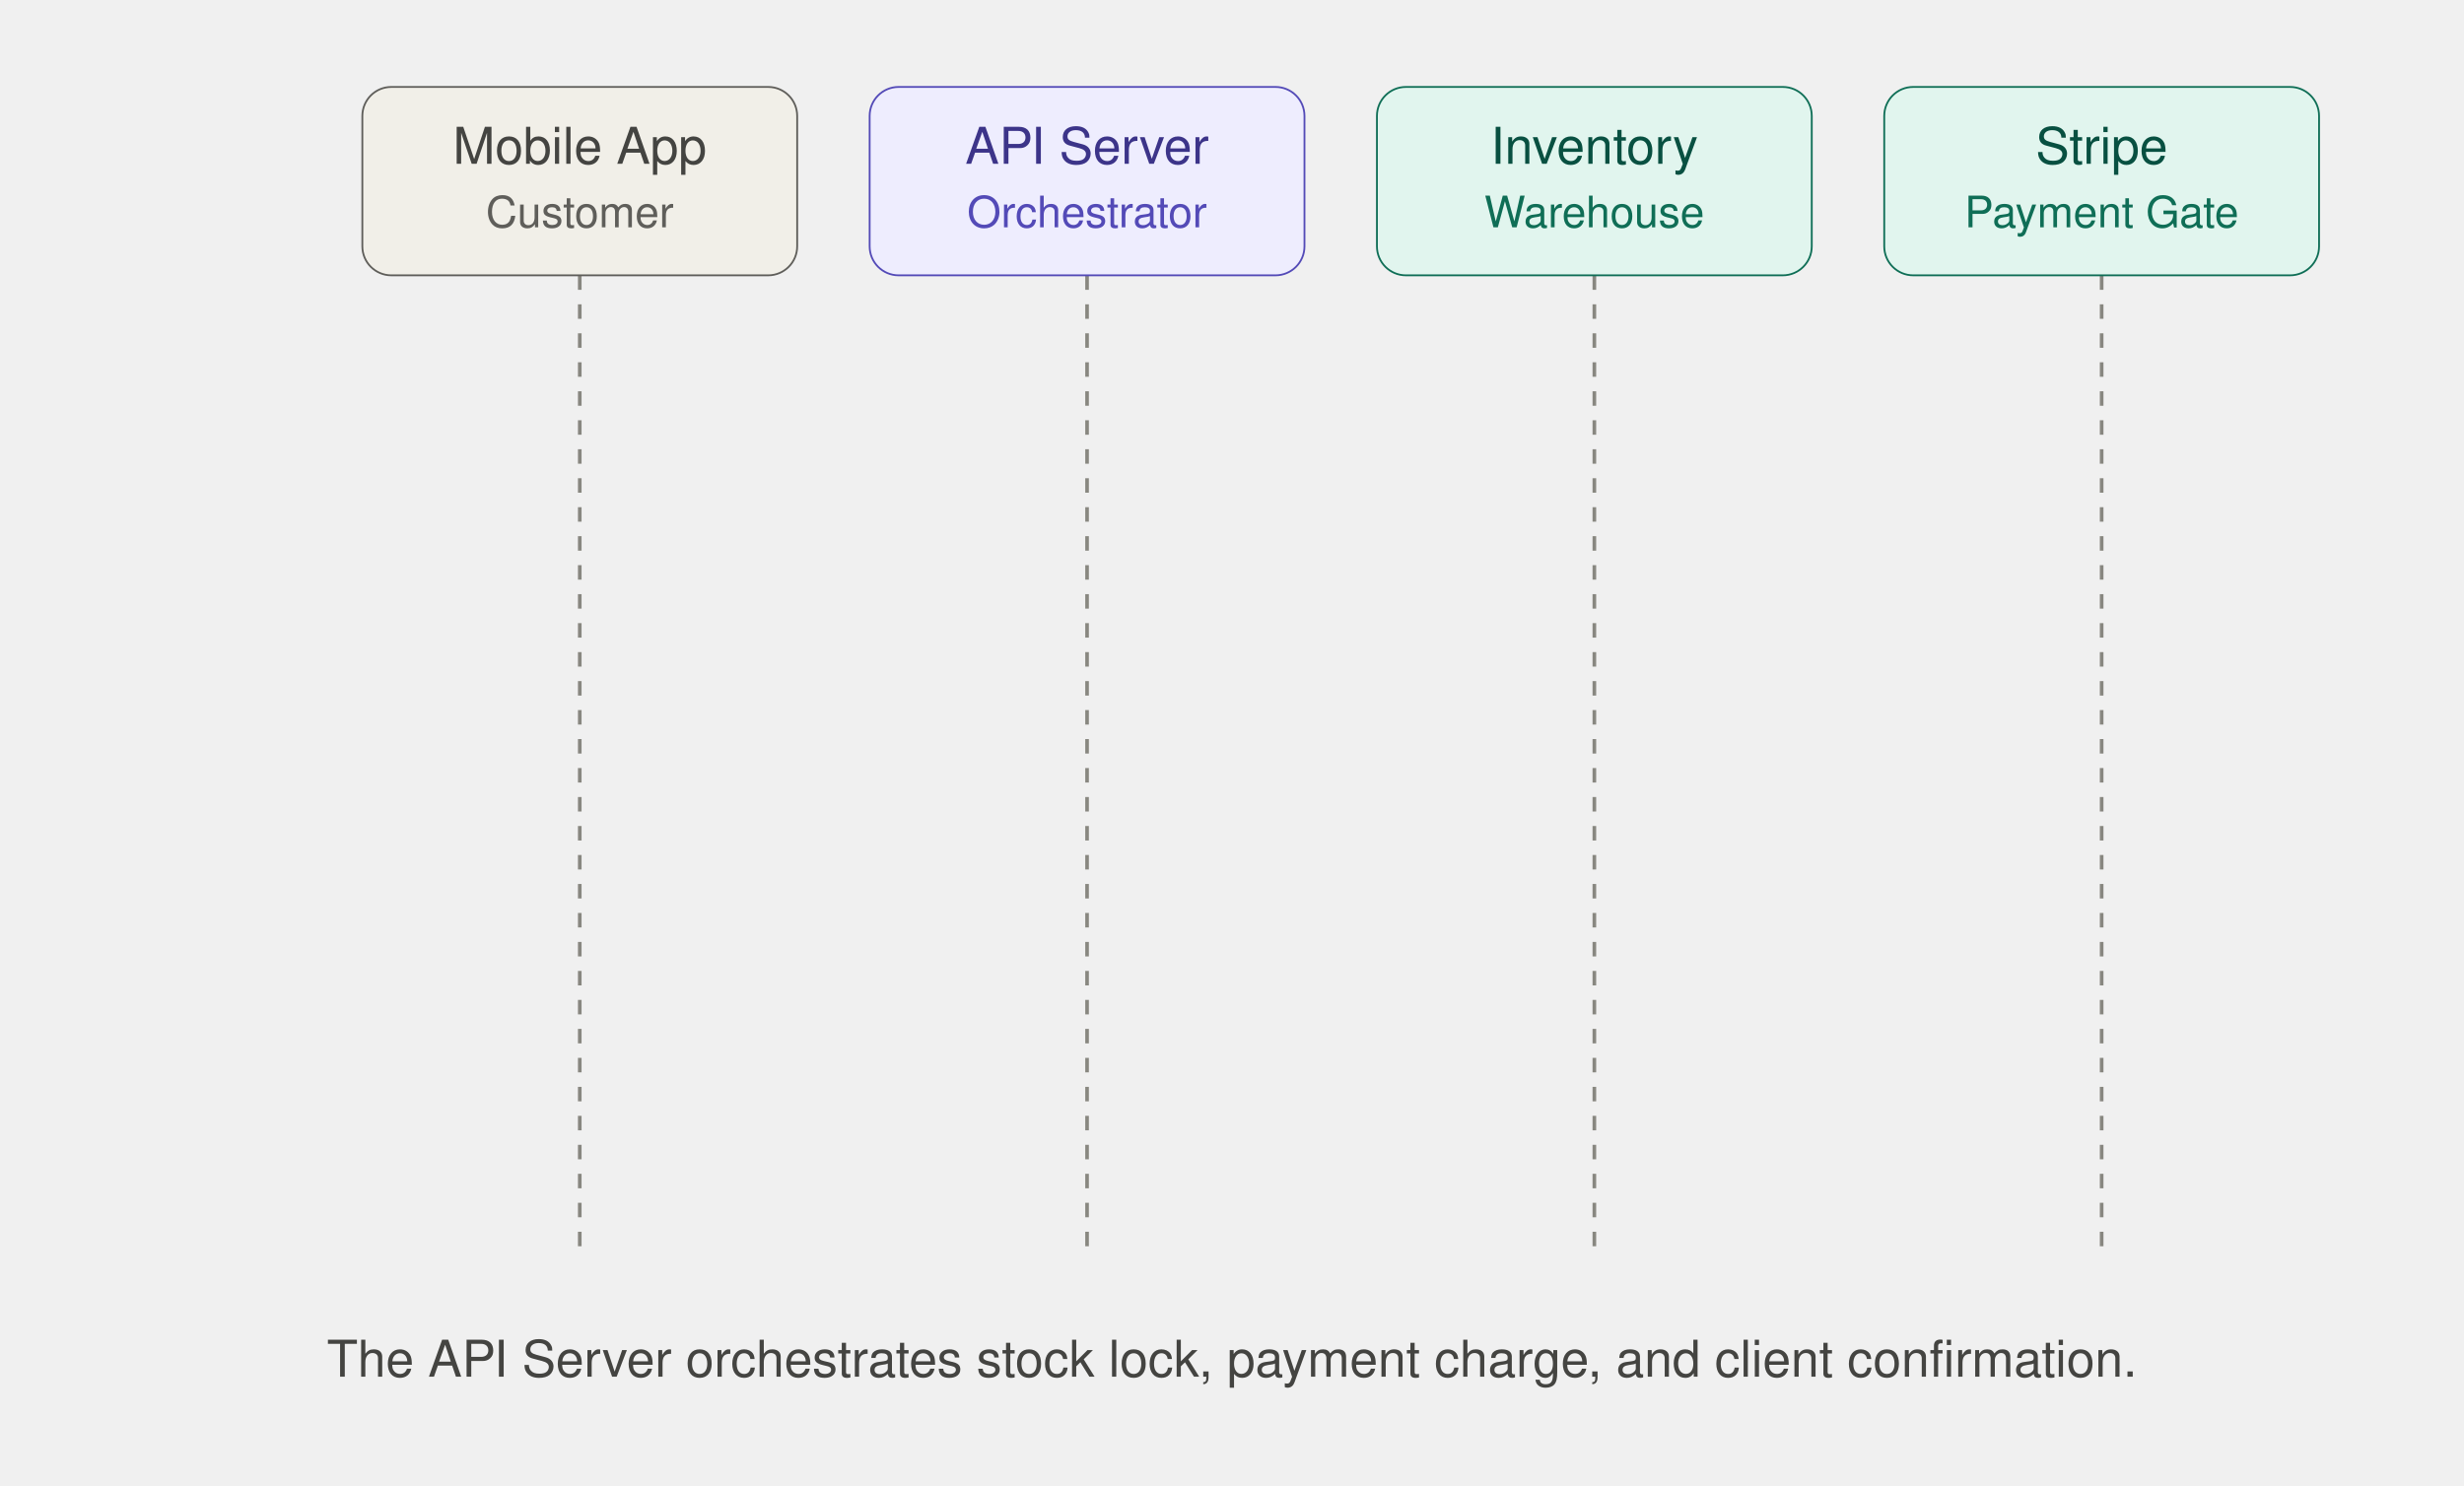
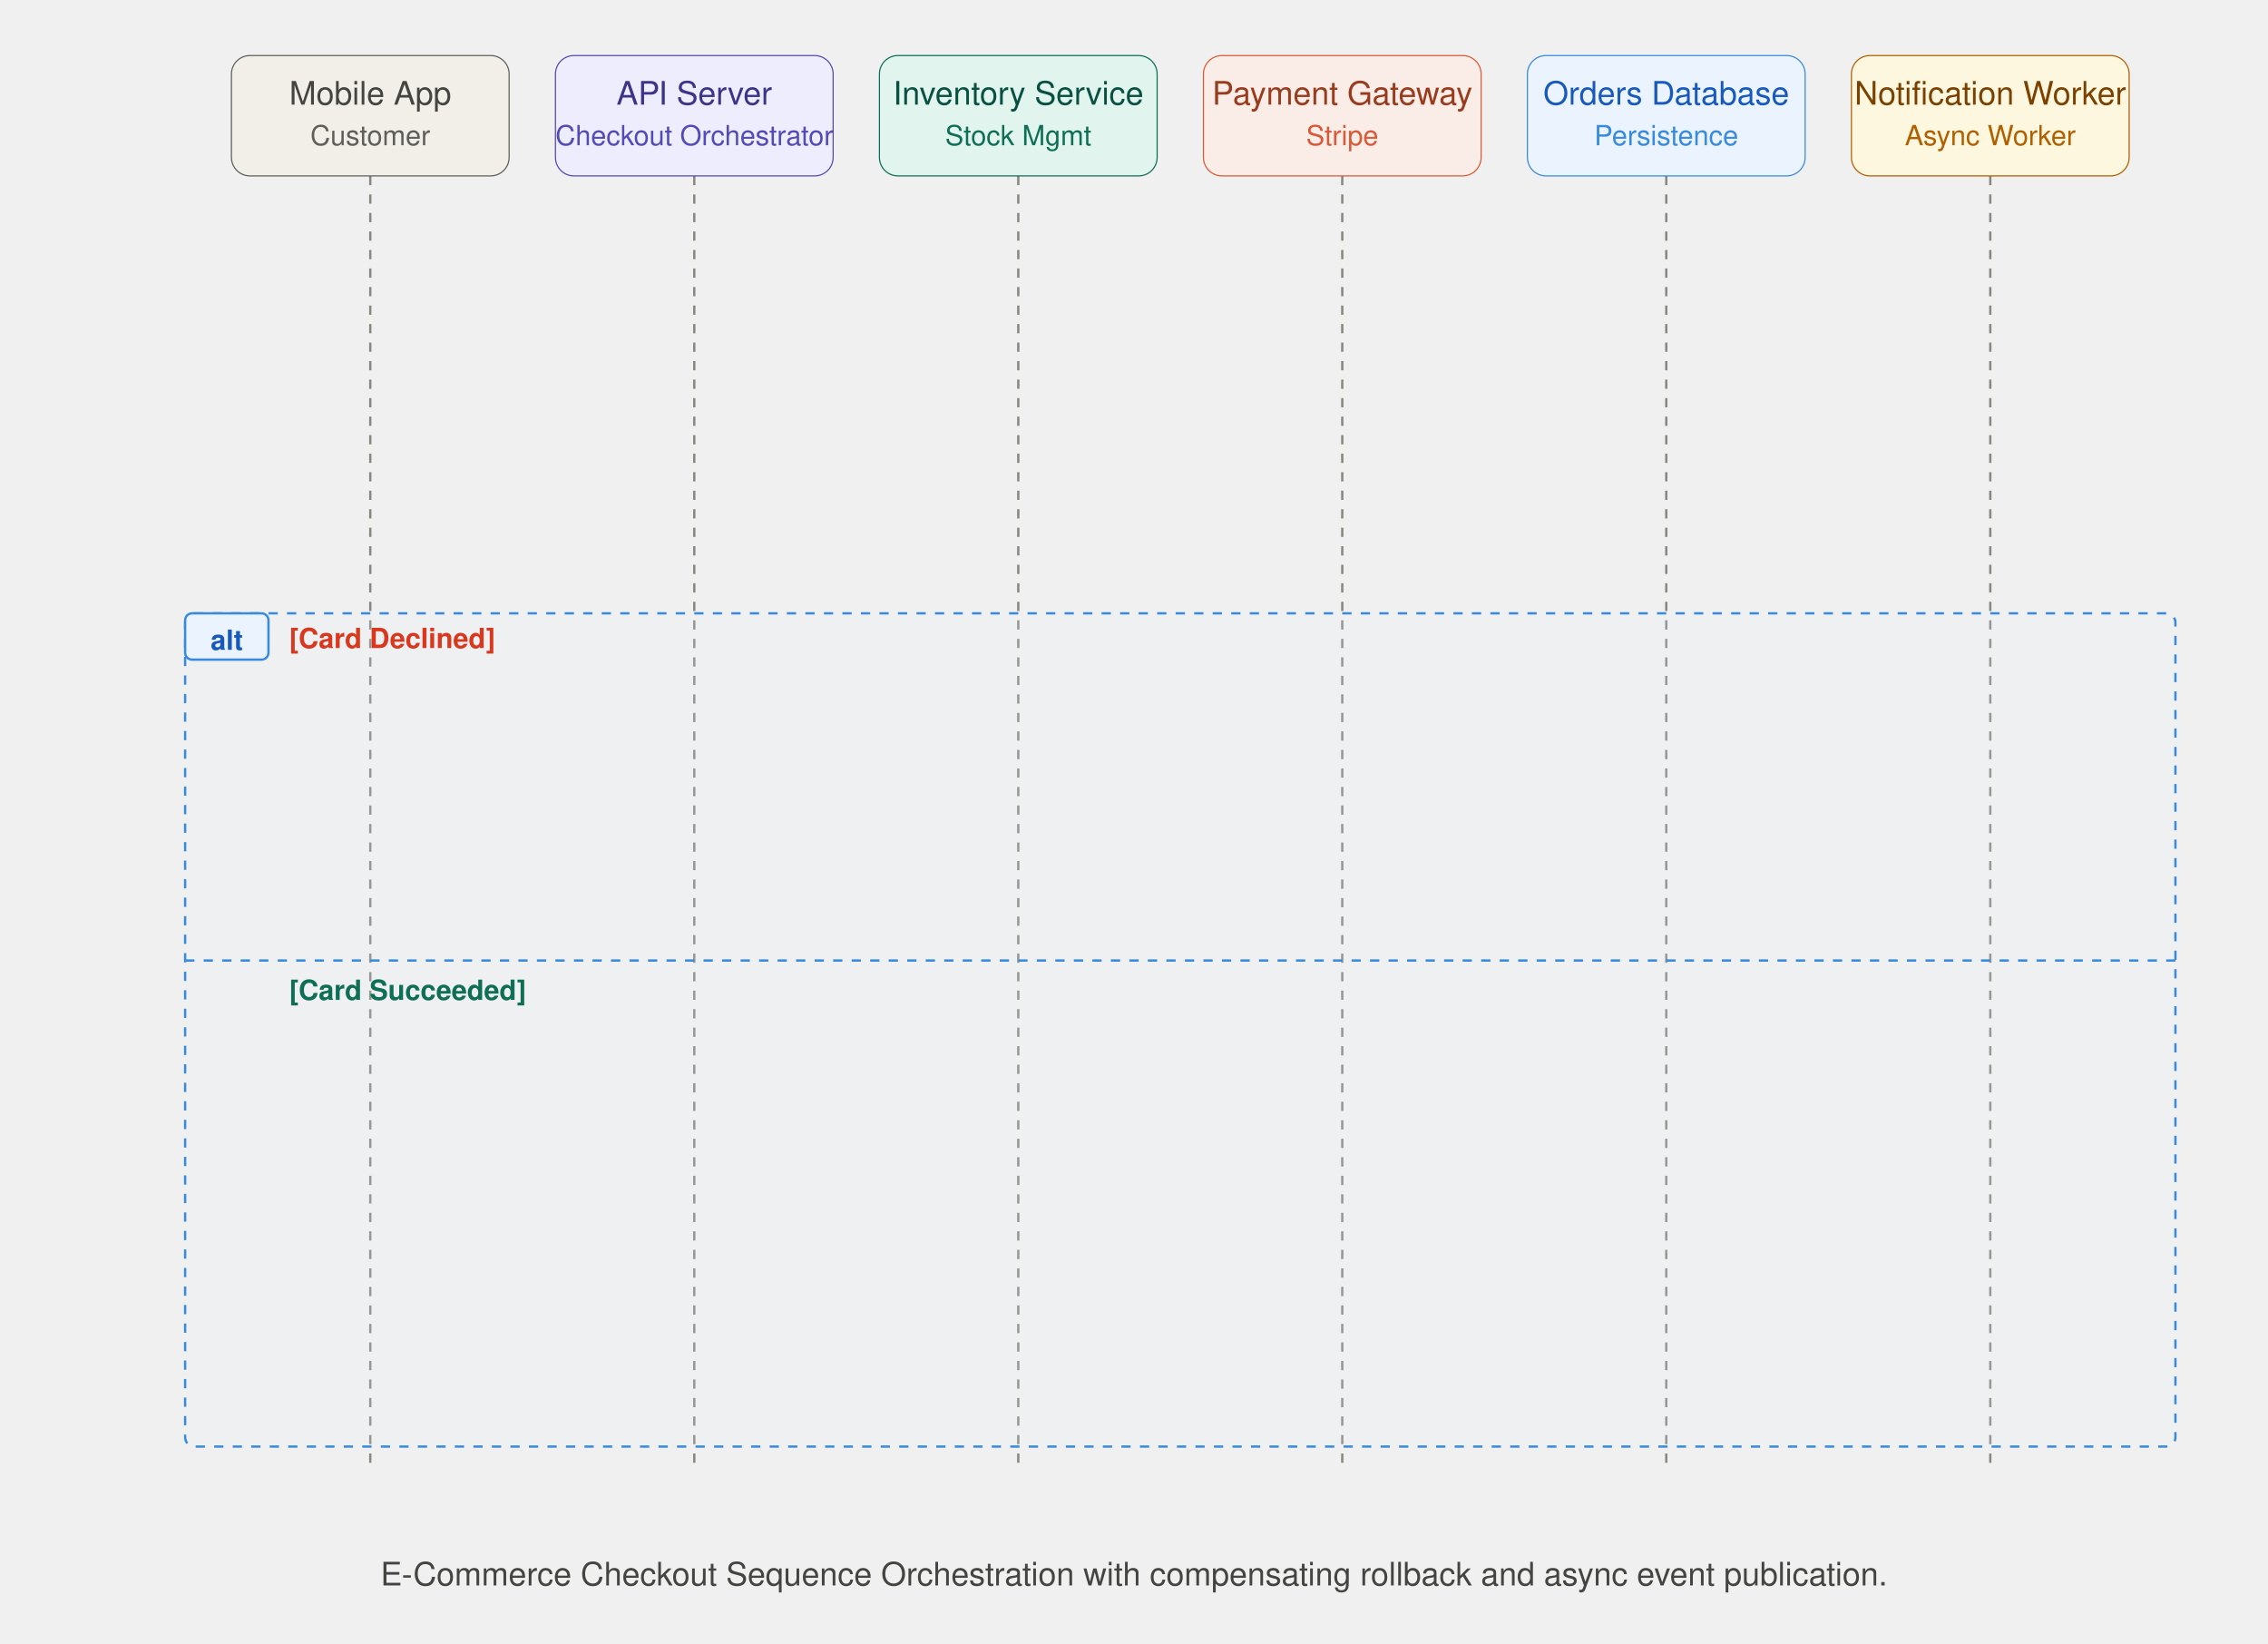
- <svg xmlns="http://www.w3.org/2000/svg" width="680" height="410" viewBox="0 0 680 410" role="img" aria-labelledby="title desc">
+ <svg xmlns="http://www.w3.org/2000/svg" viewBox="0 0 980 710" width="100%" height="auto" role="img" aria-labelledby="title desc">
  <style>
text{font-family:-apple-system,"Segoe UI",Helvetica,Arial,sans-serif;fill:#444441}
.t{font-size:14px}
.ts{font-size:12px;fill:#5F5E5A}
.th{font-size:14px;font-weight:500}
+ .badge-txt{font-size:11px;font-weight:600;fill:#FFFFFF}
+ 
.gray rect{fill:#F1EFE8;stroke:#5F5E5A}
.gray .th{fill:#444441}.gray .ts{fill:#5F5E5A}
+ 
.purple rect{fill:#EEEDFE;stroke:#534AB7}
.purple .th{fill:#3C3489}.purple .ts{fill:#534AB7}
+ 
.teal rect{fill:#E1F5EE;stroke:#0F6E56}
.teal .th{fill:#085041}.teal .ts{fill:#0F6E56}
+ 
+ .coral rect{fill:#FAECE7;stroke:#D85A38}
+ .coral .th{fill:#993C1D}.coral .ts{fill:#D85A38}
+ 
+ .blue rect{fill:#EBF3FE;stroke:#378ADD}
+ .blue .th{fill:#185ABC}.blue .ts{fill:#378ADD}
+ 
+ .amber rect{fill:#FEF7E0;stroke:#B06000}
+ .amber .th{fill:#7A4100}.amber .ts{fill:#B06000}
+ 
.lifeline{stroke:#888780;stroke-width:1;stroke-dasharray:4 4;fill:none}
.arr-req{stroke:#444441;stroke-width:1.5;fill:none}
.arr-res{stroke:#5F5E5A;stroke-width:1.5;stroke-dasharray:4 3;fill:none}
.head-req{stroke:#444441;stroke-width:1.5;fill:none;stroke-linecap:round;stroke-linejoin:round}
.head-res{stroke:#5F5E5A;stroke-width:1.5;fill:none;stroke-linecap:round;stroke-linejoin:round}
- .dot-amber{fill:#EF9F27;stroke:#854F0B;stroke-width:1}
+ .step-badge{fill:#378ADD;stroke:#185ABC;stroke-width:1}
+ .dot-amber{fill:#EF9F27;stroke:#854F0B;stroke-width:1.5}
+ 
+ .alt-frame{stroke:#378ADD;stroke-width:1;stroke-dasharray:4 4;fill:rgba(235,243,254,0.15)}
+ .alt-badge{fill:#EBF3FE;stroke:#378ADD;stroke-width:1}
+ .alt-txt{font-size:12px;font-weight:700;fill:#185ABC}
+ .alt-cond-dec{font-size:12px;font-weight:600;fill:#D9381E}
+ .alt-cond-suc{font-size:12px;font-weight:600;fill:#0F6E56}
+ .alt-divider{stroke:#378ADD;stroke-width:1;stroke-dasharray:4 4}
+ 
.msg,.dot-amber,.cap{opacity:0}
.cap.static{opacity:1}
+ 
@media (prefers-color-scheme: dark){
text{fill:#D3D1C7}
.ts{fill:#B4B2A9}
- .gray rect{fill:#444441;stroke:#B4B2A9}
- .gray .th{fill:#D3D1C7}.gray .ts{fill:#B4B2A9}
- .purple rect{fill:#3C3489;stroke:#AFA9EC}
+ .gray rect{fill:#353432;stroke:#888780}
+ .gray .th{fill:#E3E1D8}.gray .ts{fill:#B4B2A9}
+ 
+ .purple rect{fill:#2C2654;stroke:#7F77DD}
.purple .th{fill:#CECBF6}.purple .ts{fill:#AFA9EC}
- .teal rect{fill:#085041;stroke:#5DCAA5}
+ 
+ .teal rect{fill:#063D31;stroke:#3B9E7F}
.teal .th{fill:#9FE1CB}.teal .ts{fill:#5DCAA5}
- .lifeline{stroke:#68665E}
+ 
+ .coral rect{fill:#4D1F13;stroke:#E27B58}
+ .coral .th{fill:#F6B39E}.coral .ts{fill:#F0997D}
+ 
+ .blue rect{fill:#12345A;stroke:#669DF6}
+ .blue .th{fill:#AECBFA}.blue .ts{fill:#8AB4F8}
+ 
+ .amber rect{fill:#483204;stroke:#E3A024}
+ .amber .th{fill:#FDE293}.amber .ts{fill:#FDD663}
+ 
+ .lifeline{stroke:#55544E}
.arr-req{stroke:#D3D1C7}
.arr-res{stroke:#B4B2A9}
.head-req{stroke:#D3D1C7}
.head-res{stroke:#B4B2A9}
+ .step-badge{fill:#1A73E8;stroke:#8AB4F8}
.dot-amber{stroke:#FAC775}
+ .alt-frame{stroke:#669DF6;fill:rgba(18,52,90,0.25)}
+ .alt-badge{fill:#174EA6;stroke:#8AB4F8}
+ .alt-txt{fill:#AECBFA}
+ .alt-cond-dec{fill:#F28B82}
+ .alt-cond-suc{fill:#81C995}
+ .alt-divider{stroke:#669DF6}
}
+ 
@media (prefers-reduced-motion: no-preference){
.cap.static{display:none}
- .dot-amber{animation:dotPath 12s linear infinite}
- .m1{animation:msg1 12s linear infinite}
- .m2{animation:msg2 12s linear infinite}
- .m3{animation:msg3 12s linear infinite}
- .m4{animation:msg4 12s linear infinite}
- .m5{animation:msg5 12s linear infinite}
- .m6{animation:msg6 12s linear infinite}
- .c1{animation:cap1 12s linear infinite}
- .c2{animation:cap2 12s linear infinite}
- .c3{animation:cap3 12s linear infinite}
- .c4{animation:cap4 12s linear infinite}
- .c5{animation:cap5 12s linear infinite}
- .c6{animation:cap6 12s linear infinite}
+ .dot-amber{animation:dotPath 18s linear infinite}
+ .m1{animation:msg1 18s linear infinite}
+ .m2{animation:msg2 18s linear infinite}
+ .m3{animation:msg3 18s linear infinite}
+ .m4{animation:msg4 18s linear infinite}
+ .m5{animation:msg5 18s linear infinite}
+ .m6{animation:msg6 18s linear infinite}
+ .m7{animation:msg7 18s linear infinite}
+ .m8{animation:msg8 18s linear infinite}
+ .m9{animation:msg9 18s linear infinite}
+ .m10{animation:msg10 18s linear infinite}
+ .m11{animation:msg11 18s linear infinite}
+ .m12{animation:msg12 18s linear infinite}
+ 
+ .c1{animation:cap1 18s linear infinite}
+ .c2{animation:cap2 18s linear infinite}
+ .c3{animation:cap3 18s linear infinite}
+ .c4{animation:cap4 18s linear infinite}
+ .c5{animation:cap5 18s linear infinite}
+ .c6{animation:cap6 18s linear infinite}
+ .c7{animation:cap7 18s linear infinite}
+ .c8{animation:cap8 18s linear infinite}
+ .c9{animation:cap9 18s linear infinite}
+ .c10{animation:cap10 18s linear infinite}
+ .c11{animation:cap11 18s linear infinite}
+ .c12{animation:cap12 18s linear infinite}
}
+ 
@keyframes dotPath{
0%{transform:translate(0,0);opacity:0}
1%{transform:translate(0,0);opacity:1}
- 12%,15%{transform:translate(140px,0);opacity:1}
- 17%{transform:translate(140px,40px);opacity:1}
- 29%,32%{transform:translate(280px,40px);opacity:1}
- 34%{transform:translate(280px,80px);opacity:1}
- 46%,49%{transform:translate(140px,80px);opacity:1}
- 51%{transform:translate(140px,120px);opacity:1}
- 63%,66%{transform:translate(420px,120px);opacity:1}
- 68%{transform:translate(420px,160px);opacity:1}
- 80%,83%{transform:translate(140px,160px);opacity:1}
- 85%{transform:translate(140px,200px);opacity:1}
- 94%,96%{transform:translate(0,200px);opacity:1}
- 98%,100%{transform:translate(0,200px);opacity:0}
+ 5%{transform:translate(140px,0);opacity:1}
+ 6%{transform:translate(140px,40px);opacity:1}
+ 10%{transform:translate(280px,40px);opacity:1}
+ 11%{transform:translate(280px,80px);opacity:1}
+ 15%{transform:translate(140px,80px);opacity:1}
+ 16%{transform:translate(140px,120px);opacity:1}
+ 22%{transform:translate(420px,120px);opacity:1}
+ 24%{transform:translate(420px,180px);opacity:1}
+ 29%{transform:translate(140px,180px);opacity:1}
+ 30%{transform:translate(140px,220px);opacity:1}
+ 35%{transform:translate(280px,220px);opacity:1}
+ 36%{transform:translate(140px,260px);opacity:1}
+ 42%{transform:translate(0,260px);opacity:1}
+ 45%{transform:translate(0,260px);opacity:1}
+ 46%{transform:translate(0,260px);opacity:0}
+ 48%{transform:translate(420px,330px);opacity:0}
+ 49%{transform:translate(420px,330px);opacity:1}
+ 55%{transform:translate(140px,330px);opacity:1}
+ 56%{transform:translate(140px,370px);opacity:1}
+ 63%{transform:translate(560px,370px);opacity:1}
+ 64%{transform:translate(560px,410px);opacity:1}
+ 71%{transform:translate(140px,410px);opacity:1}
+ 72%{transform:translate(140px,450px);opacity:1}
+ 80%{transform:translate(700px,450px);opacity:1}
+ 81%{transform:translate(140px,490px);opacity:1}
+ 88%{transform:translate(0,490px);opacity:1}
+ 94%{transform:translate(0,490px);opacity:1}
+ 97%{transform:translate(0,490px);opacity:0}
+ 100%{transform:translate(0,0);opacity:0}
}
- @keyframes msg1{0%,10%{opacity:1}96%{opacity:1}98%,100%{opacity:0}}
- @keyframes msg2{0%,16%{opacity:0}18%,26%{opacity:1}96%{opacity:1}98%,100%{opacity:0}}
- @keyframes msg3{0%,33%{opacity:0}35%,43%{opacity:1}96%{opacity:1}98%,100%{opacity:0}}
- @keyframes msg4{0%,50%{opacity:0}52%,60%{opacity:1}96%{opacity:1}98%,100%{opacity:0}}
- @keyframes msg5{0%,67%{opacity:0}69%,77%{opacity:1}96%{opacity:1}98%,100%{opacity:0}}
- @keyframes msg6{0%,84%{opacity:0}86%,94%{opacity:1}96%{opacity:1}98%,100%{opacity:0}}
- @keyframes cap1{0%,15%{opacity:1}16%,100%{opacity:0}}
- @keyframes cap2{0%,16%{opacity:0}17%,32%{opacity:1}33%,100%{opacity:0}}
- @keyframes cap3{0%,33%{opacity:0}34%,49%{opacity:1}50%,100%{opacity:0}}
- @keyframes cap4{0%,50%{opacity:0}51%,66%{opacity:1}67%,100%{opacity:0}}
- @keyframes cap5{0%,67%{opacity:0}68%,83%{opacity:1}84%,100%{opacity:0}}
- @keyframes cap6{0%,84%{opacity:0}85%,96%{opacity:1}97%,100%{opacity:0}}
+ 
+ @keyframes msg1{0%,3%{opacity:0}5%,95%{opacity:1}97%,100%{opacity:0}}
+ @keyframes msg2{0%,8%{opacity:0}10%,95%{opacity:1}97%,100%{opacity:0}}
+ @keyframes msg3{0%,13%{opacity:0}15%,95%{opacity:1}97%,100%{opacity:0}}
+ @keyframes msg4{0%,20%{opacity:0}22%,95%{opacity:1}97%,100%{opacity:0}}
+ @keyframes msg5{0%,27%{opacity:0}29%,95%{opacity:1}97%,100%{opacity:0}}
+ @keyframes msg6{0%,33%{opacity:0}35%,95%{opacity:1}97%,100%{opacity:0}}
+ @keyframes msg7{0%,40%{opacity:0}42%,95%{opacity:1}97%,100%{opacity:0}}
+ @keyframes msg8{0%,53%{opacity:0}55%,95%{opacity:1}97%,100%{opacity:0}}
+ @keyframes msg9{0%,61%{opacity:0}63%,95%{opacity:1}97%,100%{opacity:0}}
+ @keyframes msg10{0%,69%{opacity:0}71%,95%{opacity:1}97%,100%{opacity:0}}
+ @keyframes msg11{0%,78%{opacity:0}80%,95%{opacity:1}97%,100%{opacity:0}}
+ @keyframes msg12{0%,86%{opacity:0}88%,95%{opacity:1}97%,100%{opacity:0}}
+ 
+ @keyframes cap1{0%,5%{opacity:1}6%,100%{opacity:0}}
+ @keyframes cap2{0%,5%{opacity:0}6%,10%{opacity:1}11%,100%{opacity:0}}
+ @keyframes cap3{0%,10%{opacity:0}11%,15%{opacity:1}16%,100%{opacity:0}}
+ @keyframes cap4{0%,15%{opacity:0}16%,23%{opacity:1}24%,100%{opacity:0}}
+ @keyframes cap5{0%,23%{opacity:0}24%,29%{opacity:1}30%,100%{opacity:0}}
+ @keyframes cap6{0%,29%{opacity:0}30%,35%{opacity:1}36%,100%{opacity:0}}
+ @keyframes cap7{0%,35%{opacity:0}36%,46%{opacity:1}47%,100%{opacity:0}}
+ @keyframes cap8{0%,46%{opacity:0}47%,55%{opacity:1}56%,100%{opacity:0}}
+ @keyframes cap9{0%,55%{opacity:0}56%,63%{opacity:1}64%,100%{opacity:0}}
+ @keyframes cap10{0%,63%{opacity:0}64%,71%{opacity:1}72%,100%{opacity:0}}
+ @keyframes cap11{0%,71%{opacity:0}72%,80%{opacity:1}81%,100%{opacity:0}}
+ @keyframes cap12{0%,80%{opacity:0}81%,95%{opacity:1}96%,100%{opacity:0}}
</style>
  <defs>
    <marker id="arr-r-req" viewBox="0 0 10 10" refX="8" refY="5" markerWidth="6" markerHeight="6" orient="auto">
      <path class="head-req" d="M2 1L8 5L2 9" />
    </marker>
+     <marker id="arr-l-req" viewBox="0 0 10 10" refX="2" refY="5" markerWidth="6" markerHeight="6" orient="auto">
+       <path class="head-req" d="M8 1L2 5L8 9" />
+     </marker>
+     <marker id="arr-r-res" viewBox="0 0 10 10" refX="8" refY="5" markerWidth="6" markerHeight="6" orient="auto">
+       <path class="head-res" d="M2 1L8 5L2 9" />
+     </marker>
    <marker id="arr-l-res" viewBox="0 0 10 10" refX="2" refY="5" markerWidth="6" markerHeight="6" orient="auto">
      <path class="head-res" d="M8 1L2 5L8 9" />
    </marker>
  </defs>
-   <line class="lifeline" x1="160" y1="76" x2="160" y2="346" />
-   <line class="lifeline" x1="300" y1="76" x2="300" y2="346" />
-   <line class="lifeline" x1="440" y1="76" x2="440" y2="346" />
-   <line class="lifeline" x1="580" y1="76" x2="580" y2="346" />
+   <line class="lifeline" x1="160" y1="76" x2="160" y2="635" />
+   <line class="lifeline" x1="300" y1="76" x2="300" y2="635" />
+   <line class="lifeline" x1="440" y1="76" x2="440" y2="635" />
+   <line class="lifeline" x1="580" y1="76" x2="580" y2="635" />
+   <line class="lifeline" x1="720" y1="76" x2="720" y2="635" />
+   <line class="lifeline" x1="860" y1="76" x2="860" y2="635" />
  <g class="gray">
    <rect x="100" y="24" width="120" height="52" rx="8" stroke-width="0.5" />
    <text class="th" x="160" y="42" text-anchor="middle" dominant-baseline="central">Mobile App</text>
    <text class="ts" x="160" y="60" text-anchor="middle" dominant-baseline="central">Customer</text>
  </g>
  <g class="purple">
    <rect x="240" y="24" width="120" height="52" rx="8" stroke-width="0.5" />
    <text class="th" x="300" y="42" text-anchor="middle" dominant-baseline="central">API Server</text>
-     <text class="ts" x="300" y="60" text-anchor="middle" dominant-baseline="central">Orchestrator</text>
+     <text class="ts" x="300" y="60" text-anchor="middle" dominant-baseline="central">Checkout Orchestrator</text>
  </g>
  <g class="teal">
    <rect x="380" y="24" width="120" height="52" rx="8" stroke-width="0.5" />
-     <text class="th" x="440" y="42" text-anchor="middle" dominant-baseline="central">Inventory</text>
-     <text class="ts" x="440" y="60" text-anchor="middle" dominant-baseline="central">Warehouse</text>
-   </g>
-   <g class="teal">
+     <text class="th" x="440" y="42" text-anchor="middle" dominant-baseline="central">Inventory Service</text>
+     <text class="ts" x="440" y="60" text-anchor="middle" dominant-baseline="central">Stock Mgmt</text>
+   </g>
+   <g class="coral">
    <rect x="520" y="24" width="120" height="52" rx="8" stroke-width="0.5" />
-     <text class="th" x="580" y="42" text-anchor="middle" dominant-baseline="central">Stripe</text>
-     <text class="ts" x="580" y="60" text-anchor="middle" dominant-baseline="central">Payment Gate</text>
+     <text class="th" x="580" y="42" text-anchor="middle" dominant-baseline="central">Payment Gateway</text>
+     <text class="ts" x="580" y="60" text-anchor="middle" dominant-baseline="central">Stripe</text>
+   </g>
+   <g class="blue">
+     <rect x="660" y="24" width="120" height="52" rx="8" stroke-width="0.5" />
+     <text class="th" x="720" y="42" text-anchor="middle" dominant-baseline="central">Orders Database</text>
+     <text class="ts" x="720" y="60" text-anchor="middle" dominant-baseline="central">Persistence</text>
+   </g>
+   <g class="amber">
+     <rect x="800" y="24" width="120" height="52" rx="8" stroke-width="0.5" />
+     <text class="th" x="860" y="42" text-anchor="middle" dominant-baseline="central">Notification Worker</text>
+     <text class="ts" x="860" y="60" text-anchor="middle" dominant-baseline="central">Async Worker</text>
  </g>
  <g class="msg m1">
-     <text class="ts" x="230" y="110" text-anchor="middle">POST /v1/checkout</text>
-     <line class="arr-req" x1="162" y1="120" x2="298" y2="120" marker-end="url(#arr-r-req)" />
+     <circle class="step-badge" cx="160" cy="120" r="9" />
+     <text class="badge-txt" x="160" y="120" text-anchor="middle" dominant-baseline="central">1</text>
+     <text class="ts" x="230" y="108" text-anchor="middle">POST /v1/checkout (items, address, paymentMethod)</text>
+     <line class="arr-req" x1="172" y1="120" x2="298" y2="120" marker-end="url(#arr-r-req)" />
  </g>
  <g class="msg m2">
-     <text class="ts" x="370" y="150" text-anchor="middle">Reserve 1x Laptop (lock stock)</text>
-     <line class="arr-req" x1="302" y1="160" x2="438" y2="160" marker-end="url(#arr-r-req)" />
+     <circle class="step-badge" cx="300" cy="160" r="9" />
+     <text class="badge-txt" x="300" y="160" text-anchor="middle" dominant-baseline="central">2</text>
+     <text class="ts" x="370" y="148" text-anchor="middle">Reserve 1x Laptop (Lock Stock)</text>
+     <line class="arr-req" x1="312" y1="160" x2="438" y2="160" marker-end="url(#arr-r-req)" />
  </g>
  <g class="msg m3">
-     <text class="ts" x="370" y="190" text-anchor="middle">Stock reserved</text>
-     <line class="arr-res" x1="438" y1="200" x2="302" y2="200" marker-end="url(#arr-l-res)" />
+     <circle class="step-badge" cx="440" cy="200" r="9" />
+     <text class="badge-txt" x="440" y="200" text-anchor="middle" dominant-baseline="central">3</text>
+     <text class="ts" x="370" y="188" text-anchor="middle">Stock Reserved</text>
+     <line class="arr-res" x1="428" y1="200" x2="302" y2="200" marker-end="url(#arr-l-res)" />
  </g>
  <g class="msg m4">
-     <text class="ts" x="440" y="230" text-anchor="middle">Charge 1,200 USD to card</text>
-     <line class="arr-req" x1="302" y1="240" x2="578" y2="240" marker-end="url(#arr-r-req)" />
-   </g>
+     <circle class="step-badge" cx="300" cy="240" r="9" />
+     <text class="badge-txt" x="300" y="240" text-anchor="middle" dominant-baseline="central">4</text>
+     <text class="ts" x="440" y="228" text-anchor="middle">Charge $1,200 to Card</text>
+     <line class="arr-req" x1="312" y1="240" x2="578" y2="240" marker-end="url(#arr-r-req)" />
+   </g>
+   <rect class="alt-frame" x="80" y="265" width="860" height="360" rx="4" />
+   <rect class="alt-badge" x="80" y="265" width="36" height="20" rx="3" />
+   <text class="alt-txt" x="98" y="278" text-anchor="middle" dominant-baseline="central">alt</text>
+   <text class="alt-cond-dec" x="125" y="280">[Card Declined]</text>
  <g class="msg m5">
-     <text class="ts" x="440" y="270" text-anchor="middle">Charge success (ch_9921)</text>
-     <line class="arr-res" x1="578" y1="280" x2="302" y2="280" marker-end="url(#arr-l-res)" />
+     <circle class="step-badge" cx="580" cy="300" r="9" />
+     <text class="badge-txt" x="580" y="300" text-anchor="middle" dominant-baseline="central">5</text>
+     <text class="ts" x="440" y="288" text-anchor="middle">402 Card Declined</text>
+     <line class="arr-res" x1="568" y1="300" x2="302" y2="300" marker-end="url(#arr-l-res)" />
  </g>
  <g class="msg m6">
-     <text class="ts" x="230" y="310" text-anchor="middle">HTTP 201 Created (Order #ORD-882)</text>
-     <line class="arr-res" x1="298" y1="320" x2="162" y2="320" marker-end="url(#arr-l-res)" />
-   </g>
-   <circle class="dot-amber" cx="160" cy="120" r="5.5" />
-   <text class="t cap static" x="340" y="380" text-anchor="middle">The API Server orchestrates stock lock, payment charge, and client confirmation.</text>
-   <text class="t cap c1" x="340" y="380" text-anchor="middle">1. Mobile App sends POST /v1/checkout to begin atomic purchase.</text>
-   <text class="t cap c2" x="340" y="380" text-anchor="middle">2. API Server locks 1x Laptop in Inventory Service.</text>
-   <text class="t cap c3" x="340" y="380" text-anchor="middle">3. Inventory Service confirms stock is securely reserved.</text>
-   <text class="t cap c4" x="340" y="380" text-anchor="middle">4. API Server charges 1,200 USD via Stripe payment gateway.</text>
-   <text class="t cap c5" x="340" y="380" text-anchor="middle">5. Stripe payment gateway confirms charge authorization success.</text>
-   <text class="t cap c6" x="340" y="380" text-anchor="middle">6. API Server returns HTTP 201 Created to Mobile App.</text>
+     <circle class="step-badge" cx="300" cy="340" r="9" />
+     <text class="badge-txt" x="300" y="340" text-anchor="middle" dominant-baseline="central">6</text>
+     <text class="ts" x="370" y="328" text-anchor="middle">Release Laptop Reservation</text>
+     <line class="arr-req" x1="312" y1="340" x2="438" y2="340" marker-end="url(#arr-r-req)" />
+   </g>
+   <g class="msg m7">
+     <circle class="step-badge" cx="300" cy="380" r="9" />
+     <text class="badge-txt" x="300" y="380" text-anchor="middle" dominant-baseline="central">7</text>
+     <text class="ts" x="230" y="368" text-anchor="middle">HTTP 402 ("Card Declined: Insufficient Funds")</text>
+     <line class="arr-res" x1="288" y1="380" x2="162" y2="380" marker-end="url(#arr-l-res)" />
+   </g>
+   <line class="alt-divider" x1="80" y1="415" x2="940" y2="415" />
+   <text class="alt-cond-suc" x="125" y="432">[Card Succeeded]</text>
+   <g class="msg m8">
+     <circle class="step-badge" cx="580" cy="450" r="9" />
+     <text class="badge-txt" x="580" y="450" text-anchor="middle" dominant-baseline="central">8</text>
+     <text class="ts" x="440" y="438" text-anchor="middle">Charge Success (ch_9921)</text>
+     <line class="arr-res" x1="568" y1="450" x2="302" y2="450" marker-end="url(#arr-l-res)" />
+   </g>
+   <g class="msg m9">
+     <circle class="step-badge" cx="300" cy="490" r="9" />
+     <text class="badge-txt" x="300" y="490" text-anchor="middle" dominant-baseline="central">9</text>
+     <text class="ts" x="510" y="478" text-anchor="middle">INSERT INTO orders (...)</text>
+     <line class="arr-req" x1="312" y1="490" x2="718" y2="490" marker-end="url(#arr-r-req)" />
+   </g>
+   <g class="msg m10">
+     <circle class="step-badge" cx="720" cy="530" r="9" />
+     <text class="badge-txt" x="720" y="530" text-anchor="middle" dominant-baseline="central">10</text>
+     <text class="ts" x="510" y="518" text-anchor="middle">Order Saved (ord_4492)</text>
+     <line class="arr-res" x1="708" y1="530" x2="302" y2="530" marker-end="url(#arr-l-res)" />
+   </g>
+   <g class="msg m11">
+     <circle class="step-badge" cx="300" cy="570" r="9" />
+     <text class="badge-txt" x="300" y="570" text-anchor="middle" dominant-baseline="central">11</text>
+     <text class="ts" x="580" y="558" text-anchor="middle">Enqueue async receipt email</text>
+     <line class="arr-req" x1="312" y1="570" x2="858" y2="570" marker-end="url(#arr-r-req)" />
+   </g>
+   <g class="msg m12">
+     <circle class="step-badge" cx="300" cy="610" r="9" />
+     <text class="badge-txt" x="300" y="610" text-anchor="middle" dominant-baseline="central">12</text>
+     <text class="ts" x="230" y="598" text-anchor="middle">HTTP 201 Created (Order ord_4492 Confirmed)</text>
+     <line class="arr-res" x1="288" y1="610" x2="162" y2="610" marker-end="url(#arr-l-res)" />
+   </g>
+   <circle class="dot-amber" cx="160" cy="120" r="6" />
+   <text class="t cap static" x="490" y="685" text-anchor="middle">E-Commerce Checkout Sequence Orchestration with compensating rollback and async event publication.</text>
+   <text class="t cap c1" x="490" y="685" text-anchor="middle">1. Mobile App submits checkout request: POST /v1/checkout.</text>
+   <text class="t cap c2" x="490" y="685" text-anchor="middle">2. API Server locks stock with Inventory Service (Reserve 1x Laptop).</text>
+   <text class="t cap c3" x="490" y="685" text-anchor="middle">3. Inventory Service confirms stock hold.</text>
+   <text class="t cap c4" x="490" y="685" text-anchor="middle">4. API Server requests card authorization of $1,200 via Stripe.</text>
+   <text class="t cap c5" x="490" y="685" text-anchor="middle">5. [Branch 1: Card Declined] Stripe returns 402 Card Declined.</text>
+   <text class="t cap c6" x="490" y="685" text-anchor="middle">6. API Server executes compensating rollback to release reserved laptop.</text>
+   <text class="t cap c7" x="490" y="685" text-anchor="middle">7. API Server returns HTTP 402 ("Card Declined: Insufficient Funds") to Mobile App.</text>
+   <text class="t cap c8" x="490" y="685" text-anchor="middle">8. [Branch 2: Card Succeeded] Stripe returns Charge Success (ch_9921).</text>
+   <text class="t cap c9" x="490" y="685" text-anchor="middle">9. API Server persists order record into Orders Database.</text>
+   <text class="t cap c10" x="490" y="685" text-anchor="middle">10. Orders Database confirms record write (ord_4492).</text>
+   <text class="t cap c11" x="490" y="685" text-anchor="middle">11. API Server enqueues asynchronous customer receipt email to Notification Worker.</text>
+   <text class="t cap c12" x="490" y="685" text-anchor="middle">12. API Server returns HTTP 201 Created (Order ord_4492 Confirmed) to Mobile App.</text>
</svg>
